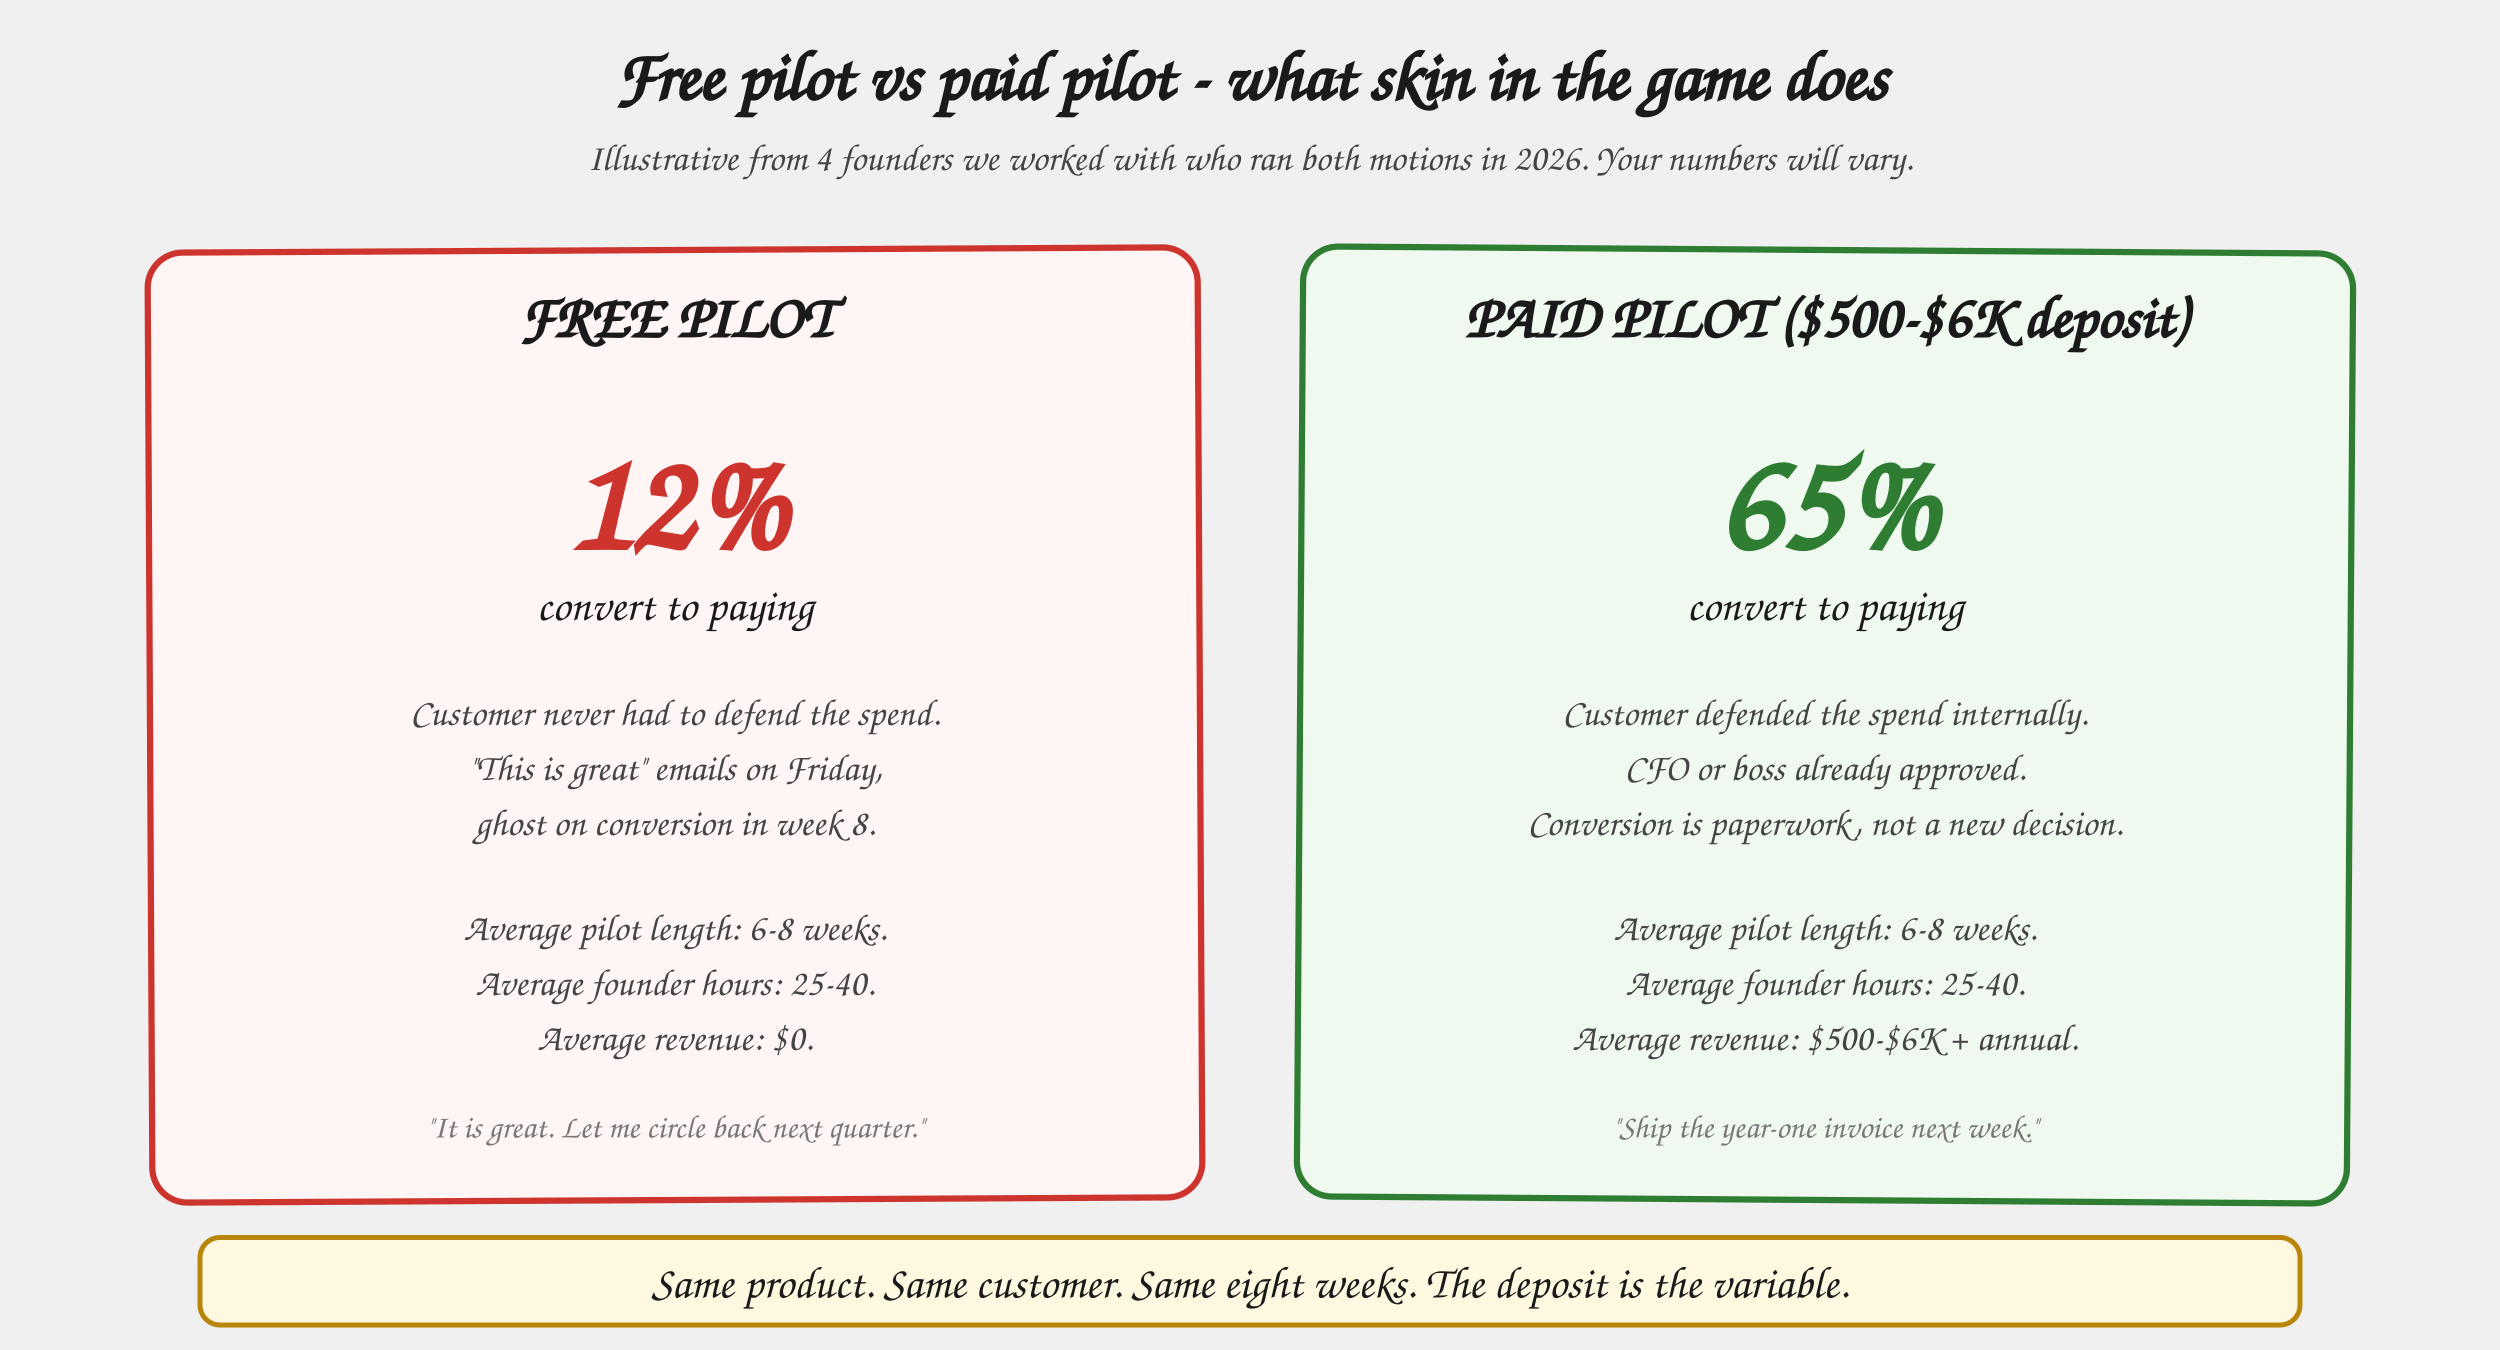
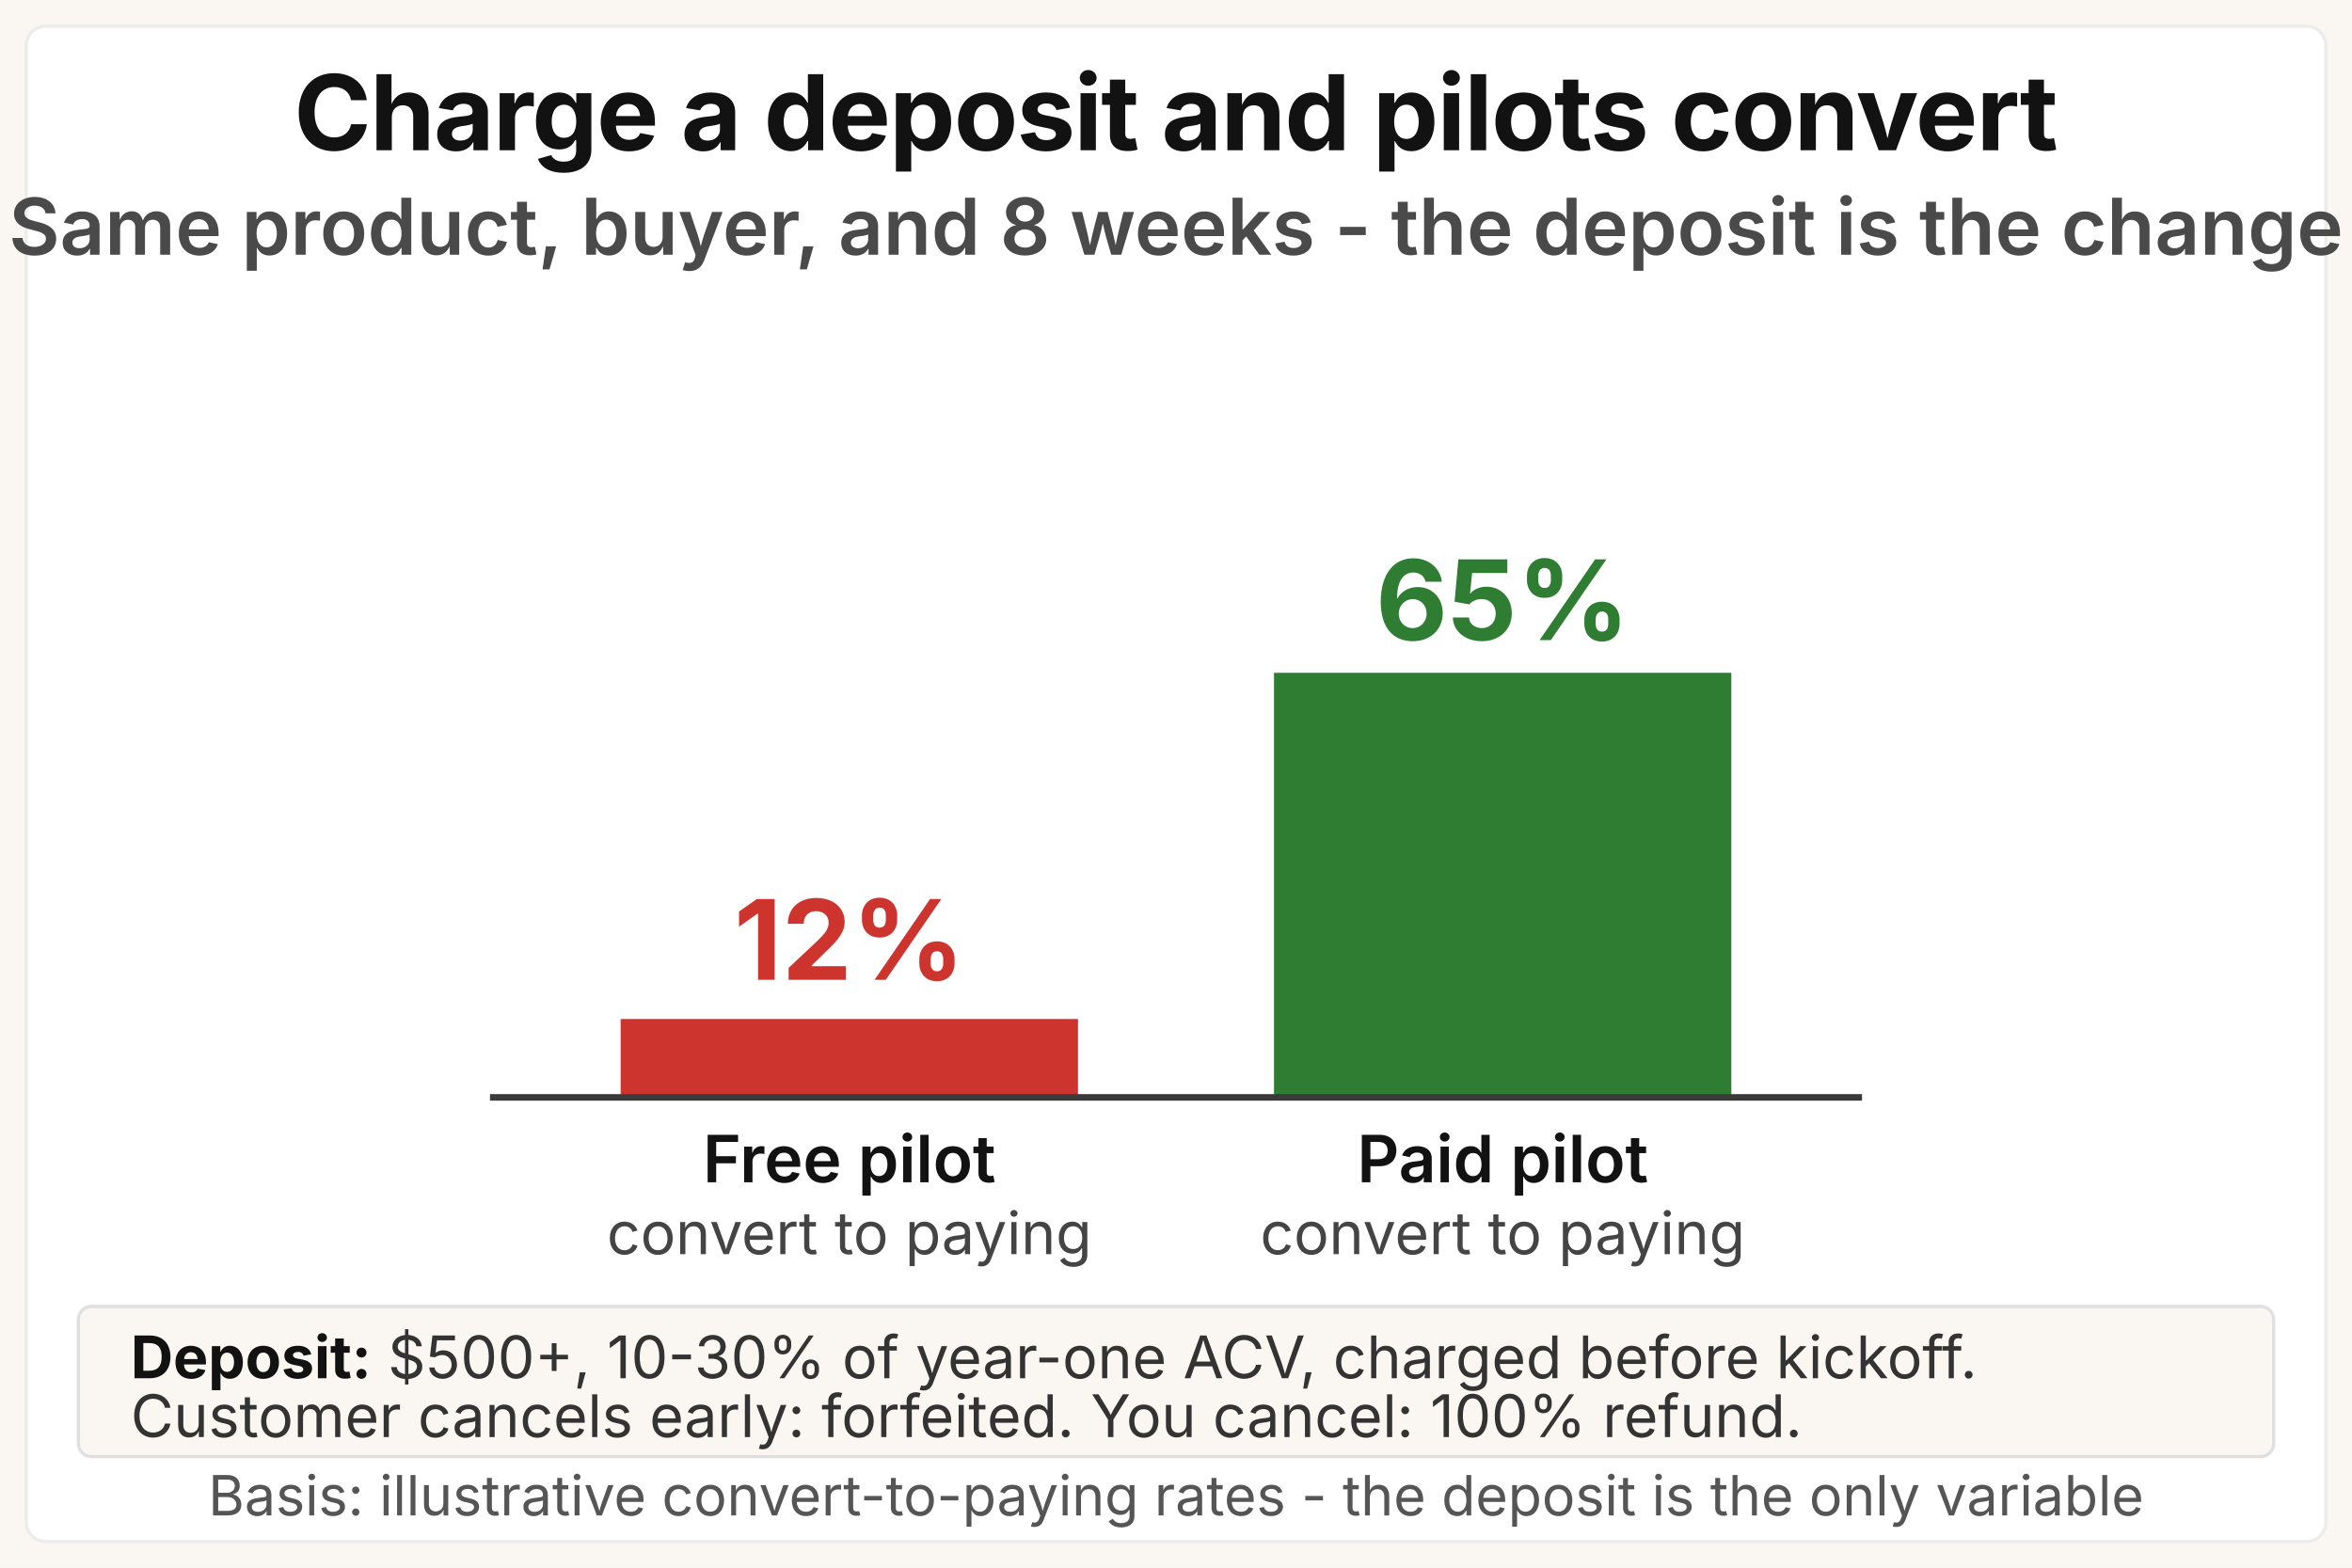
- <svg xmlns="http://www.w3.org/2000/svg" viewBox="0 0 1000 540" role="img" aria-labelledby="pilot-title">
+ <svg xmlns="http://www.w3.org/2000/svg" viewBox="0 0 720 480" role="img" aria-labelledby="fp-title fp-desc">
  <defs>
    <style>
-       .heading       { font-family: "Caveat", "Patrick Hand", "Comic Sans MS", cursive; font-size: 28px; fill: #1a1a1a; font-weight: 700; }
-       .panel-title   { font-family: "Caveat", "Patrick Hand", "Comic Sans MS", cursive; font-size: 24px; fill: #1a1a1a; font-weight: 700; }
-       .stat-big      { font-family: "Caveat", "Patrick Hand", "Comic Sans MS", cursive; font-size: 56px; font-weight: 700; }
-       .stat-red      { fill: #cc342d; }
-       .stat-purple   { fill: #2e7d32; }
-       .label         { font-family: "Caveat", "Patrick Hand", "Comic Sans MS", cursive; font-size: 18px; fill: #1a1a1a; font-weight: 600; }
-       .note          { font-family: "Caveat", "Patrick Hand", "Comic Sans MS", cursive; font-size: 15px; fill: #444; font-style: italic; }
-       .panel-free    { fill: #fff5f5; stroke: #cc342d; stroke-width: 2.5; }
-       .panel-paid    { fill: #f0f9f0; stroke: #2e7d32; stroke-width: 2.5; }
-       .caveat        { font-family: "Caveat", "Patrick Hand", "Comic Sans MS", cursive; font-size: 13px; fill: #777; font-style: italic; }
+       .gk    { font-family: "Space Grotesk", "Inter", system-ui, sans-serif; }
+       .sys   { font-family: system-ui, -apple-system, "Segoe UI", sans-serif; }
+       .title { font-size: 32px; font-weight: 700; fill: #121212; letter-spacing: -0.4px; }
+       .msg   { font-size: 24px; font-weight: 600; fill: #4a4a4a; }
+       .cat   { font-size: 20px; font-weight: 600; fill: #121212; }
+       .valr  { font-size: 34px; font-weight: 700; fill: #cc342d; }
+       .valg  { font-size: 34px; font-weight: 700; fill: #2e7d32; }
+       .vals  { font-size: 18px; font-weight: 400; fill: #444444; }
+       .note  { font-size: 18px; font-weight: 400; fill: #333333; }
+       .noteb { font-size: 18px; font-weight: 700; fill: #121212; }
+       .basis { font-size: 17px; font-weight: 400; fill: #555555; }
    </style>
  </defs>
-   <text x="500" y="40" class="heading" text-anchor="middle">Free pilot vs paid pilot - what skin in the game does</text>
-   <text x="500" y="68" class="note" text-anchor="middle">Illustrative from 4 founders we worked with who ran both motions in 2026. Your numbers will vary.</text>
-   <rect x="60" y="100" width="420" height="380" rx="14" class="panel-free" transform="rotate(-0.3 270 290)" />
-   <text x="270" y="135" class="panel-title" text-anchor="middle">FREE PILOT</text>
-   <text x="270" y="220" class="stat-big stat-red" text-anchor="middle">12%</text>
-   <text x="270" y="248" class="label" text-anchor="middle">convert to paying</text>
-   <text x="270" y="290" class="note" text-anchor="middle">Customer never had to defend the spend.</text>
-   <text x="270" y="312" class="note" text-anchor="middle">"This is great" emails on Friday,</text>
-   <text x="270" y="334" class="note" text-anchor="middle">ghost on conversion in week 8.</text>
-   <text x="270" y="376" class="note" text-anchor="middle">Average pilot length: 6-8 weeks.</text>
-   <text x="270" y="398" class="note" text-anchor="middle">Average founder hours: 25-40.</text>
-   <text x="270" y="420" class="note" text-anchor="middle">Average revenue: $0.</text>
-   <text x="270" y="455" class="caveat" text-anchor="middle">"It is great. Let me circle back next quarter."</text>
-   <rect x="520" y="100" width="420" height="380" rx="14" class="panel-paid" transform="rotate(0.4 730 290)" />
-   <text x="730" y="135" class="panel-title" text-anchor="middle">PAID PILOT ($500-$6K deposit)</text>
-   <text x="730" y="220" class="stat-big stat-purple" text-anchor="middle">65%</text>
-   <text x="730" y="248" class="label" text-anchor="middle">convert to paying</text>
-   <text x="730" y="290" class="note" text-anchor="middle">Customer defended the spend internally.</text>
-   <text x="730" y="312" class="note" text-anchor="middle">CFO or boss already approved.</text>
-   <text x="730" y="334" class="note" text-anchor="middle">Conversion is paperwork, not a new decision.</text>
-   <text x="730" y="376" class="note" text-anchor="middle">Average pilot length: 6-8 weeks.</text>
-   <text x="730" y="398" class="note" text-anchor="middle">Average founder hours: 25-40.</text>
-   <text x="730" y="420" class="note" text-anchor="middle">Average revenue: $500-$6K + annual.</text>
-   <text x="730" y="455" class="caveat" text-anchor="middle">"Ship the year-one invoice next week."</text>
-   <rect x="80" y="495" width="840" height="35" rx="8" fill="#fff8e0" stroke="#b8860b" stroke-width="2" />
-   <text x="500" y="519" class="label" text-anchor="middle">Same product. Same customer. Same eight weeks. The deposit is the variable.</text>
+   <rect width="720" height="480" fill="#faf7f2" />
+   <rect x="8" y="8" width="704" height="464" rx="6" fill="#ffffff" stroke="#ececec" stroke-width="1" />
+   <text x="360" y="46" text-anchor="middle" class="gk title">Charge a deposit and pilots convert</text>
+   <text x="360" y="78" text-anchor="middle" class="gk msg">Same product, buyer, and 8 weeks - the deposit is the change</text>
+   <rect x="190" y="312" width="140" height="24" fill="#cc342d" />
+   <rect x="390" y="206" width="140" height="130" fill="#2e7d32" />
+   <text x="260" y="300" text-anchor="middle" class="gk valr">12%</text>
+   <text x="460" y="196" text-anchor="middle" class="gk valg">65%</text>
+   <line x1="150" y1="336" x2="570" y2="336" stroke="#3a3a3a" stroke-width="2" />
+   <text x="260" y="362" text-anchor="middle" class="gk cat">Free pilot</text>
+   <text x="260" y="384" text-anchor="middle" class="sys vals">convert to paying</text>
+   <text x="460" y="362" text-anchor="middle" class="gk cat">Paid pilot</text>
+   <text x="460" y="384" text-anchor="middle" class="sys vals">convert to paying</text>
+   <rect x="24" y="400" width="672" height="46" rx="4" fill="#faf7f2" stroke="#e0e0e0" stroke-width="1" />
+   <text x="40" y="422" class="sys note">
+     <tspan class="noteb">Deposit:</tspan> $500+, 10-30% of year-one ACV, charged before kickoff.</text>
+   <text x="40" y="440" class="sys note">Customer cancels early: forfeited.  You cancel: 100% refund.</text>
+   <text x="360" y="464" text-anchor="middle" class="sys basis">Basis: illustrative convert-to-paying rates - the deposit is the only variable</text>
</svg>
